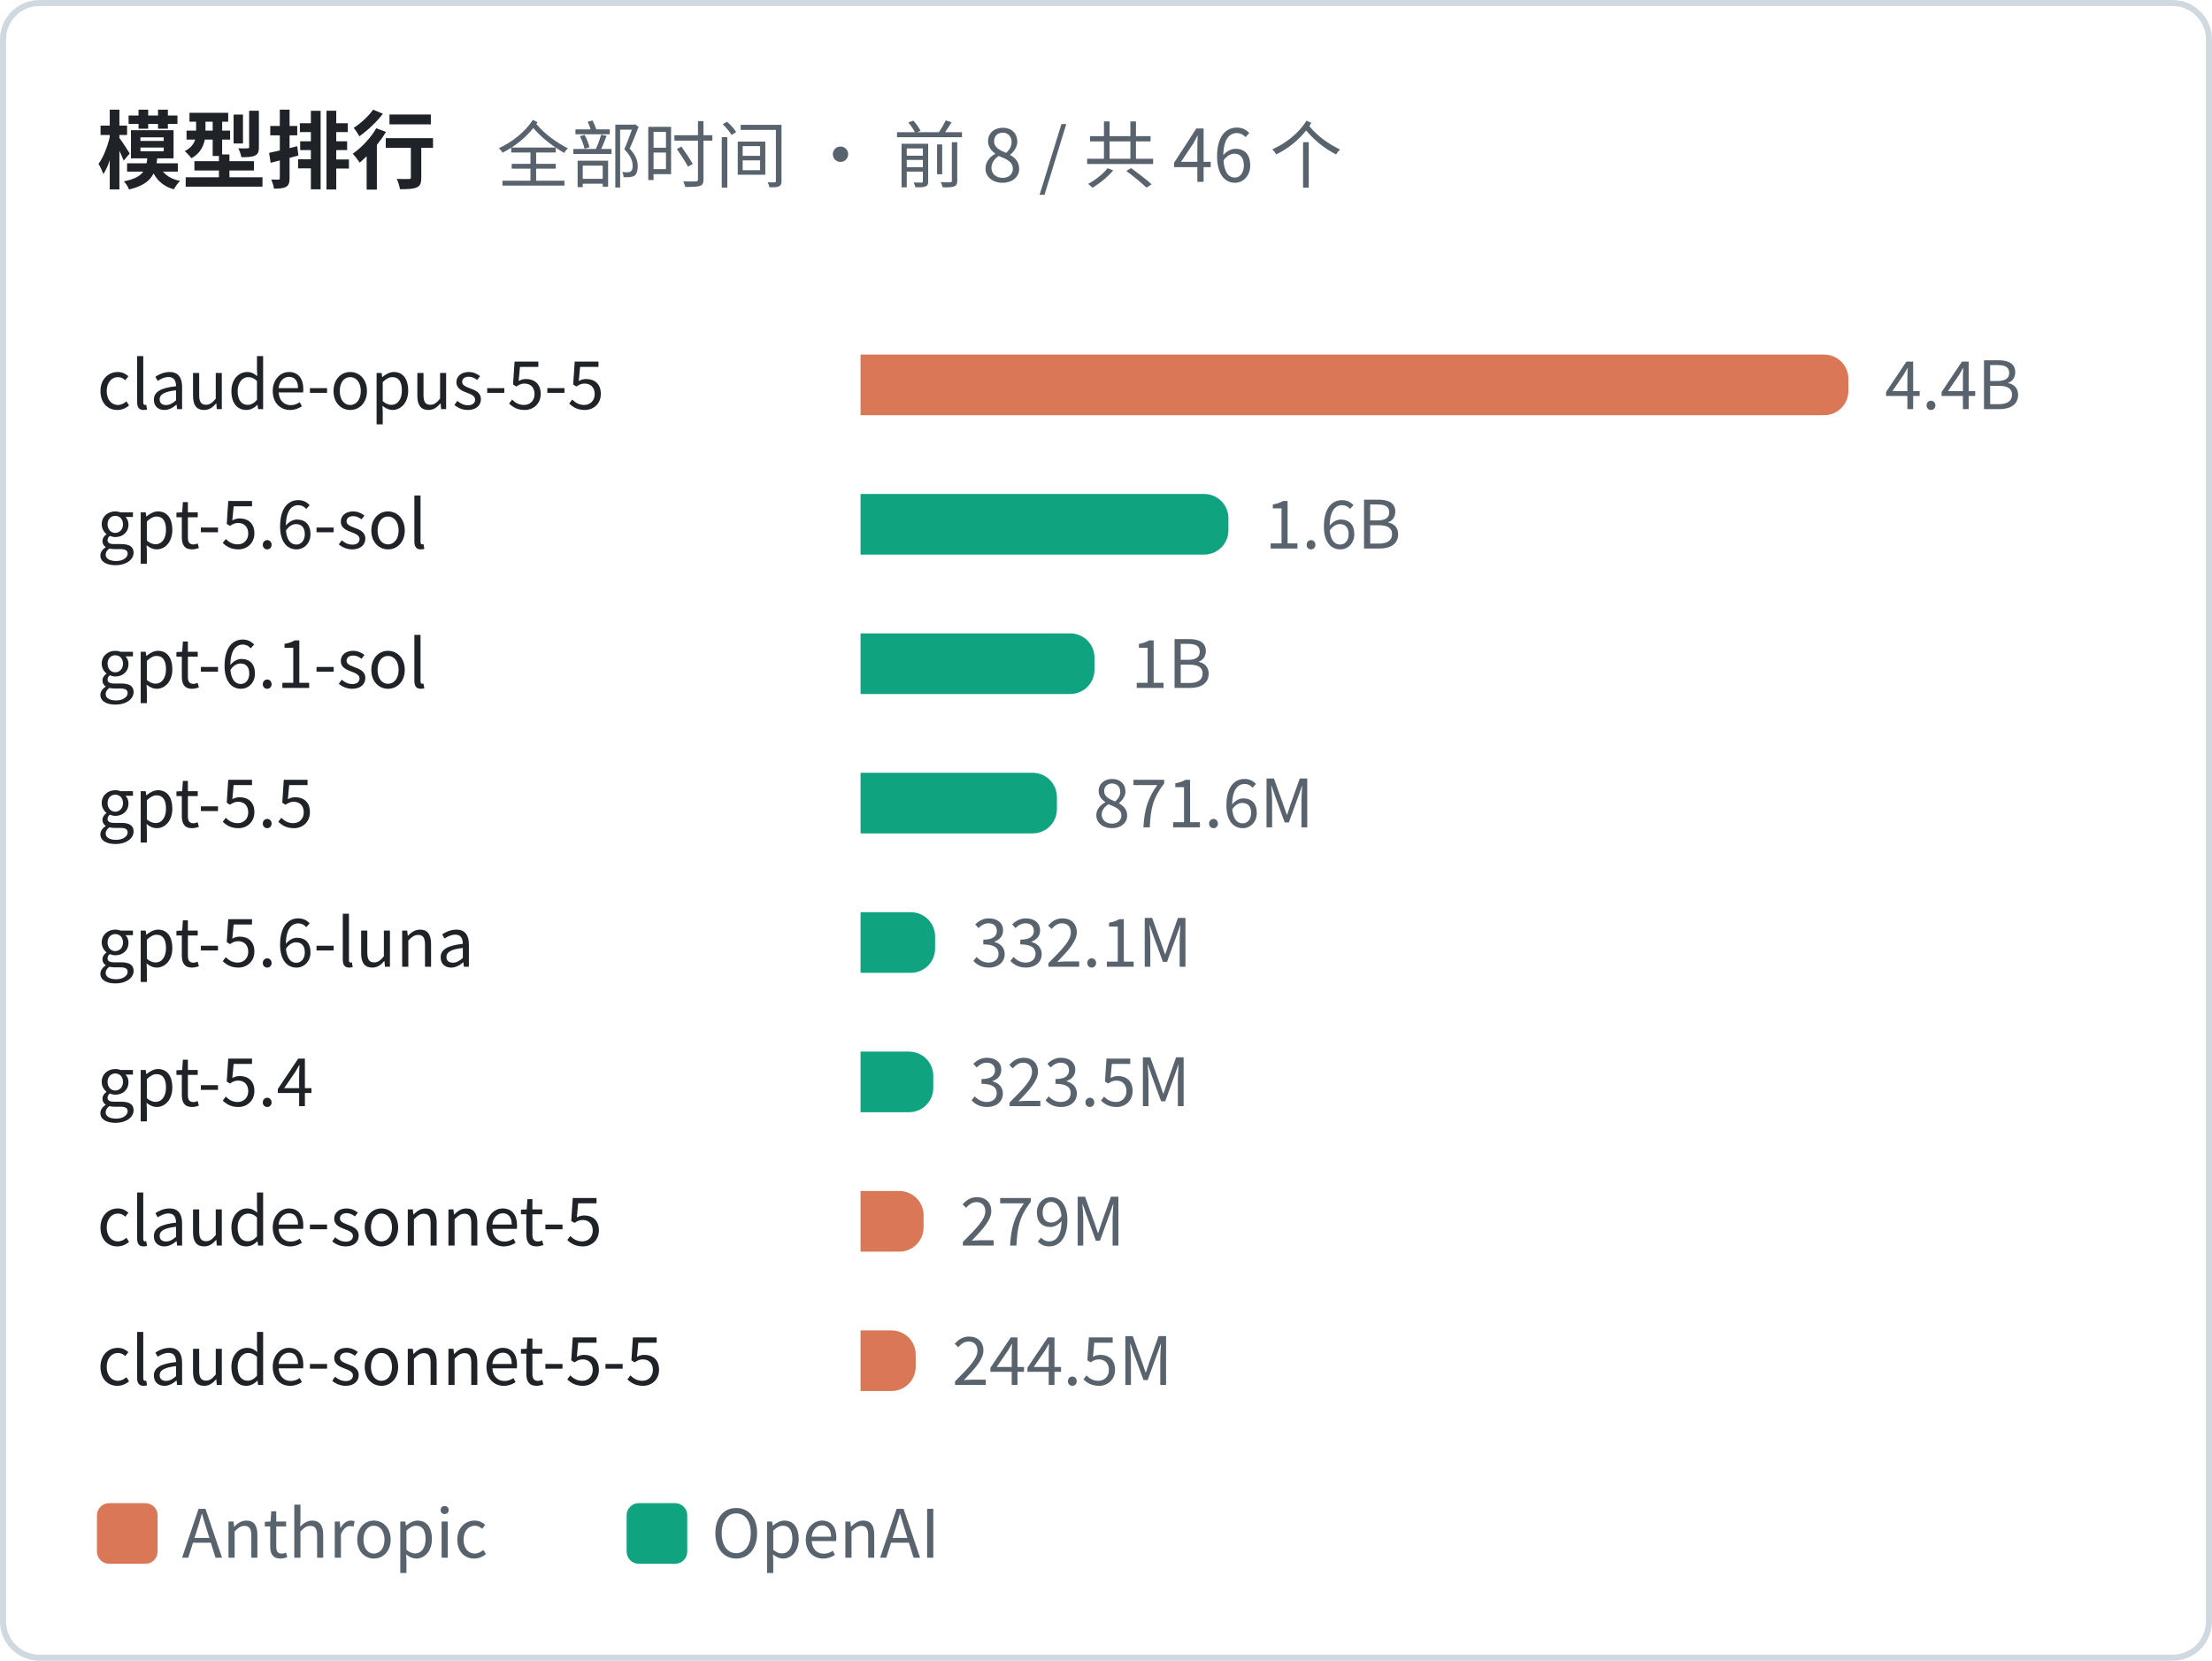
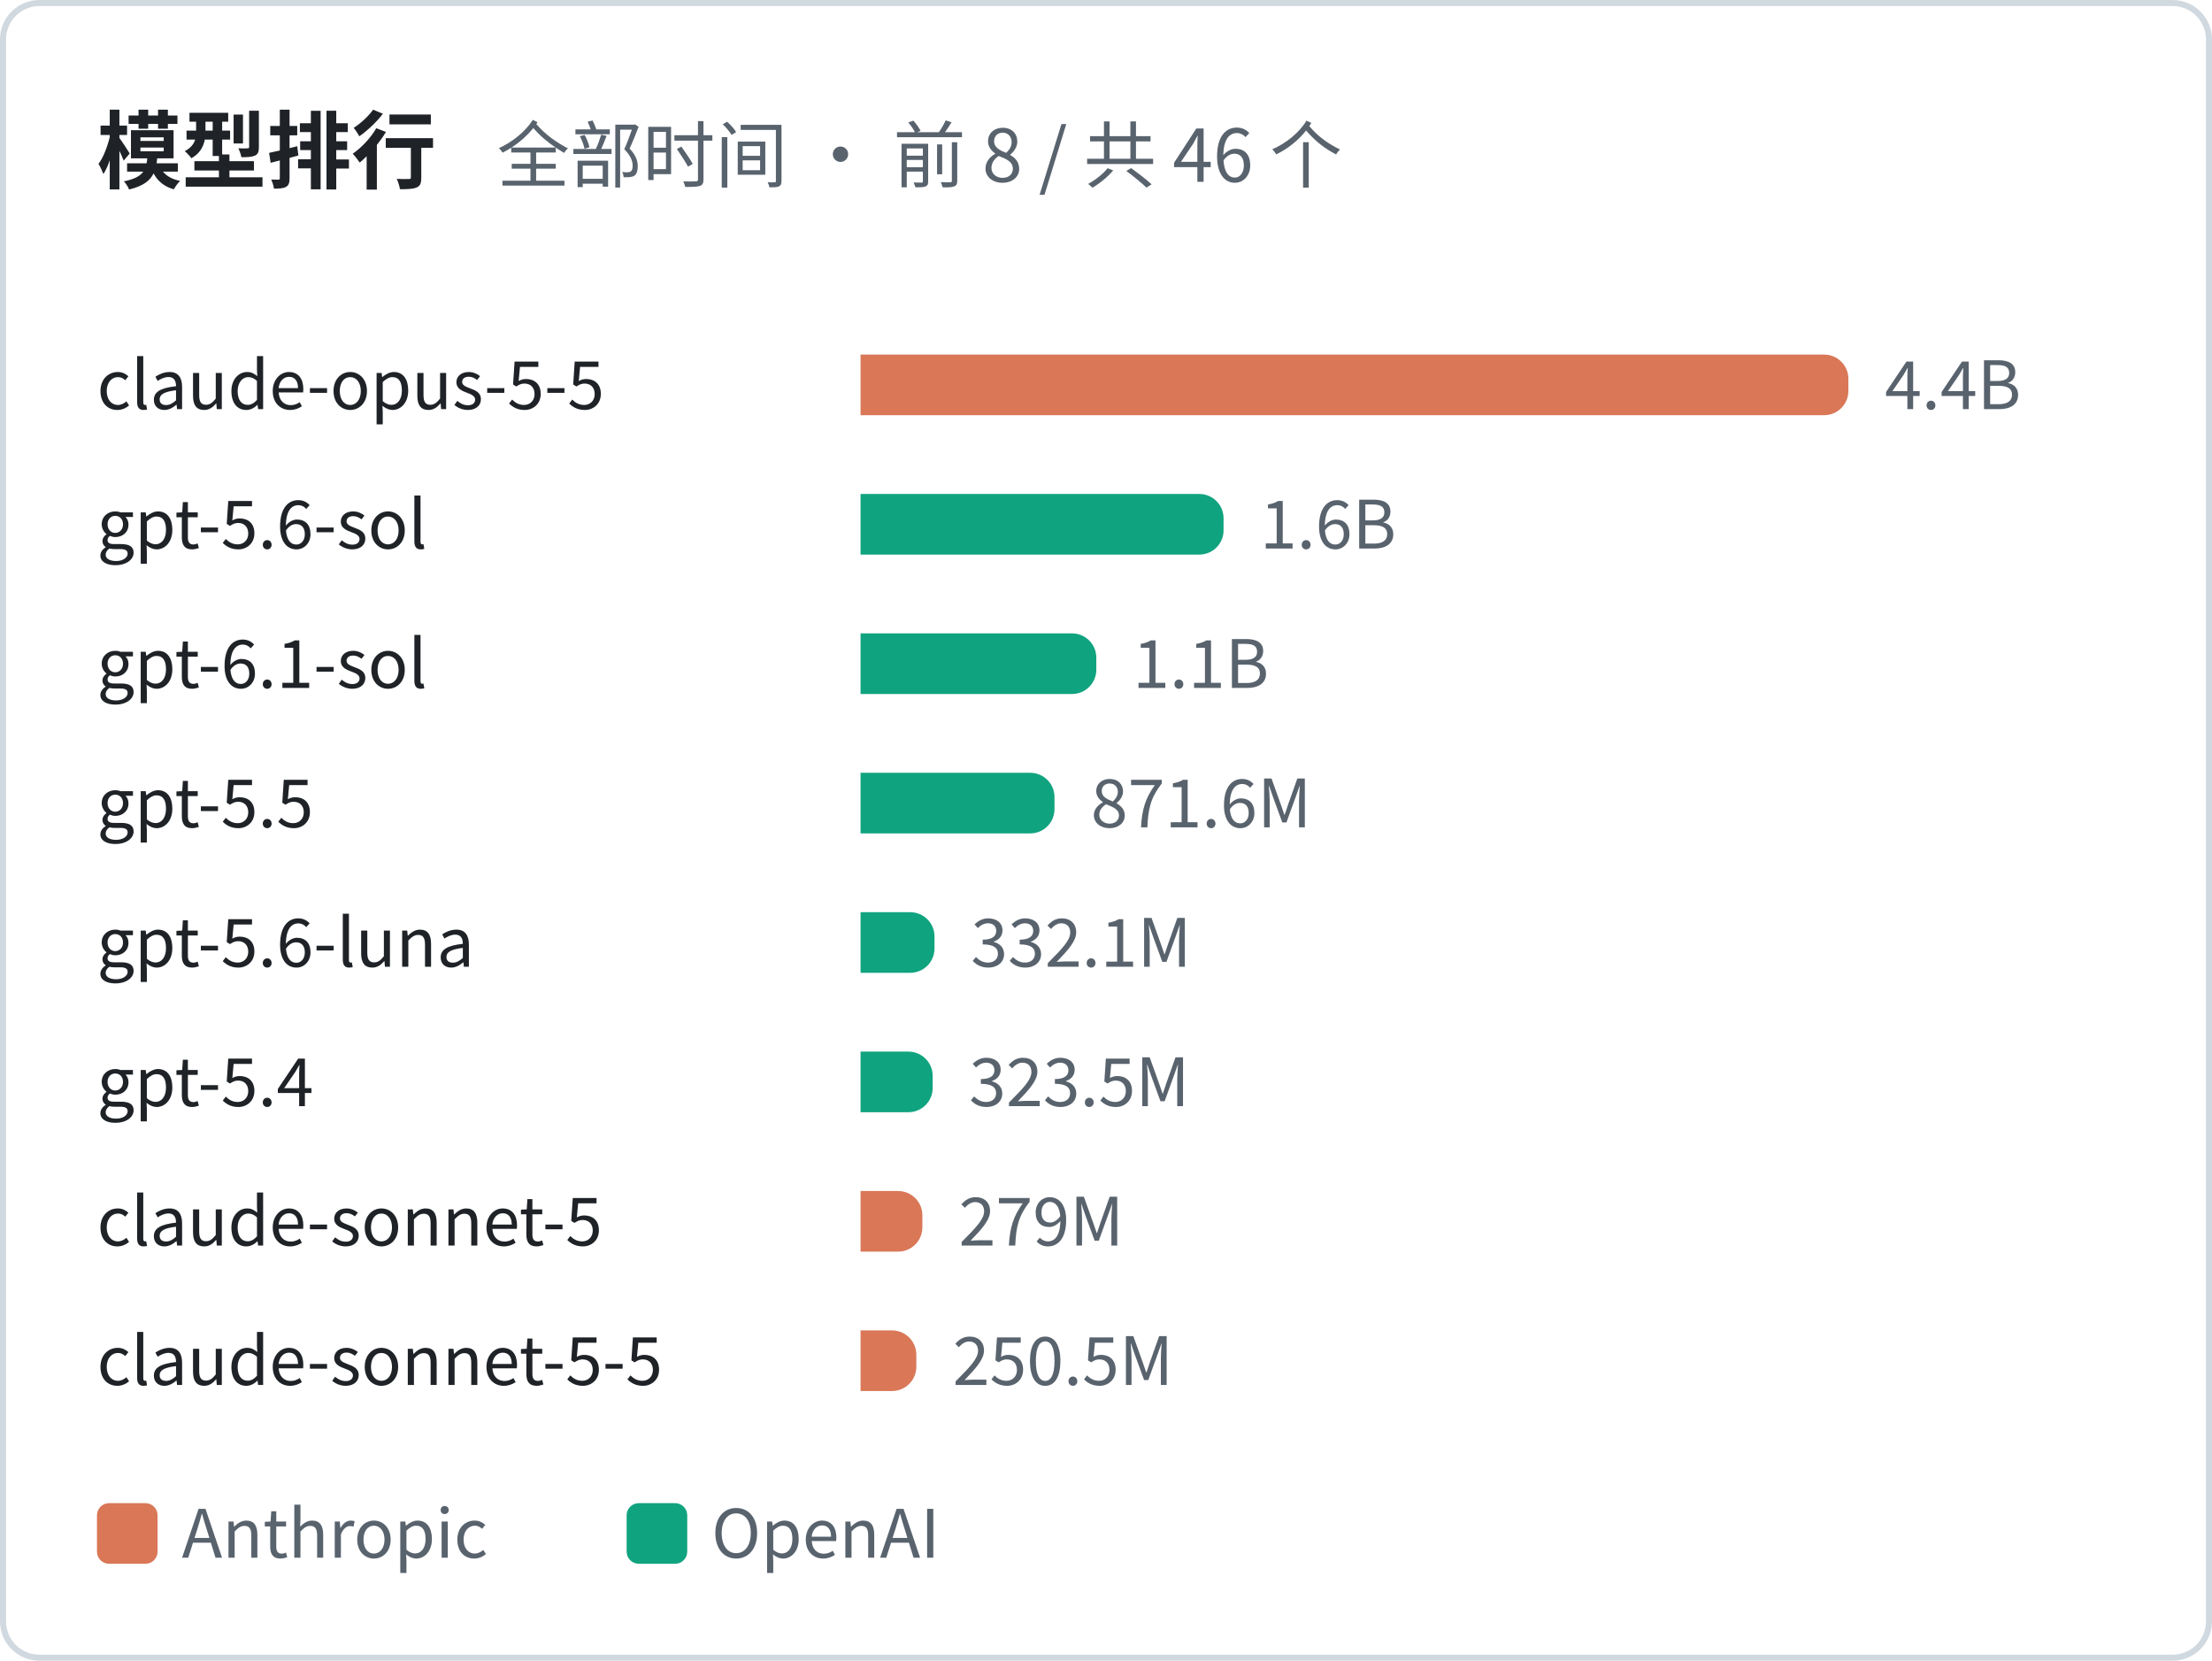
<svg xmlns="http://www.w3.org/2000/svg" width="365" height="274" viewBox="0 0 365 274" font-family="system-ui, -apple-system, 'Segoe UI', 'PingFang SC', 'Microsoft YaHei', 'Noto Sans CJK SC', sans-serif">
  <rect x="0.5" y="0.5" width="364" height="273" rx="6" fill="none" stroke="#d1d9e0" />
  <text x="16" y="30" font-size="14" font-weight="600" fill="#1f2328">模型排行<tspan dx="10" font-size="12" font-weight="400" fill="#59636e">全部时间 · 前 8 / 共 46 个</tspan>
  </text>
  <path d="M142 58.5 h159.0 a4.0 4.0 0 0 1 4.0 4.0 v2.0 a4.0 4.0 0 0 1 -4.0 4.0 h-159.0 z" fill="#d97757" />
  <text x="16" y="67.5" font-size="11" fill="#1f2328">claude-opus-5-5</text>
  <text x="311.0" y="67.5" font-size="11" fill="#59636e">4.4B</text>
-   <path d="M142 81.5 h56.7 a4.0 4.0 0 0 1 4.0 4.0 v2.0 a4.0 4.0 0 0 1 -4.0 4.0 h-56.7 z" fill="#10a37f" />
+   <path d="M142 81.5 h55.9 a4.0 4.0 0 0 1 4.0 4.0 v2.0 a4.0 4.0 0 0 1 -4.0 4.0 h-55.9 z" fill="#10a37f" />
  <text x="16" y="90.5" font-size="11" fill="#1f2328">gpt-5.6-sol</text>
-   <text x="208.7" y="90.5" font-size="11" fill="#59636e">1.6B</text>
-   <path d="M142 104.5 h34.6 a4.0 4.0 0 0 1 4.0 4.0 v2.0 a4.0 4.0 0 0 1 -4.0 4.0 h-34.6 z" fill="#10a37f" />
+   <text x="207.9" y="90.5" font-size="11" fill="#59636e">1.6B</text>
+   <path d="M142 104.5 h34.9 a4.0 4.0 0 0 1 4.0 4.0 v2.0 a4.0 4.0 0 0 1 -4.0 4.0 h-34.9 z" fill="#10a37f" />
  <text x="16" y="113.5" font-size="11" fill="#1f2328">gpt-6.1-sol</text>
-   <text x="186.6" y="113.5" font-size="11" fill="#59636e">1B</text>
-   <path d="M142 127.5 h28.4 a4.0 4.0 0 0 1 4.0 4.0 v2.0 a4.0 4.0 0 0 1 -4.0 4.0 h-28.4 z" fill="#10a37f" />
+   <text x="186.9" y="113.5" font-size="11" fill="#59636e">1.1B</text>
+   <path d="M142 127.5 h28.0 a4.0 4.0 0 0 1 4.0 4.0 v2.0 a4.0 4.0 0 0 1 -4.0 4.0 h-28.0 z" fill="#10a37f" />
  <text x="16" y="136.5" font-size="11" fill="#1f2328">gpt-5.5</text>
-   <text x="180.4" y="136.5" font-size="11" fill="#59636e">871.6M</text>
-   <path d="M142 150.5 h8.3 a4.0 4.0 0 0 1 4.0 4.0 v2.0 a4.0 4.0 0 0 1 -4.0 4.0 h-8.3 z" fill="#10a37f" />
+   <text x="180.0" y="136.5" font-size="11" fill="#59636e">871.6M</text>
+   <path d="M142 150.5 h8.2 a4.0 4.0 0 0 1 4.0 4.0 v2.0 a4.0 4.0 0 0 1 -4.0 4.0 h-8.2 z" fill="#10a37f" />
  <text x="16" y="159.5" font-size="11" fill="#1f2328">gpt-5.6-luna</text>
-   <text x="160.3" y="159.5" font-size="11" fill="#59636e">332.1M</text>
-   <path d="M142 173.5 h8.0 a4.0 4.0 0 0 1 4.0 4.0 v2.0 a4.0 4.0 0 0 1 -4.0 4.0 h-8.0 z" fill="#10a37f" />
+   <text x="160.2" y="159.5" font-size="11" fill="#59636e">332.1M</text>
+   <path d="M142 173.5 h7.9 a4.0 4.0 0 0 1 4.0 4.0 v2.0 a4.0 4.0 0 0 1 -4.0 4.0 h-7.9 z" fill="#10a37f" />
  <text x="16" y="182.5" font-size="11" fill="#1f2328">gpt-5.4</text>
-   <text x="160.0" y="182.5" font-size="11" fill="#59636e">323.5M</text>
-   <path d="M142 196.5 h6.4 a4.0 4.0 0 0 1 4.0 4.0 v2.0 a4.0 4.0 0 0 1 -4.0 4.0 h-6.4 z" fill="#d97757" />
+   <text x="159.9" y="182.5" font-size="11" fill="#59636e">323.5M</text>
+   <path d="M142 196.5 h6.2 a4.0 4.0 0 0 1 4.0 4.0 v2.0 a4.0 4.0 0 0 1 -4.0 4.0 h-6.2 z" fill="#d97757" />
  <text x="16" y="205.5" font-size="11" fill="#1f2328">claude-sonnet-5</text>
-   <text x="158.4" y="205.5" font-size="11" fill="#59636e">279M</text>
-   <path d="M142 219.5 h5.1 a4.0 4.0 0 0 1 4.0 4.0 v2.0 a4.0 4.0 0 0 1 -4.0 4.0 h-5.1 z" fill="#d97757" />
+   <text x="158.2" y="205.5" font-size="11" fill="#59636e">279M</text>
+   <path d="M142 219.5 h5.2 a4.0 4.0 0 0 1 4.0 4.0 v2.0 a4.0 4.0 0 0 1 -4.0 4.0 h-5.2 z" fill="#d97757" />
  <text x="16" y="228.5" font-size="11" fill="#1f2328">claude-sonnet-5-5</text>
-   <text x="157.1" y="228.5" font-size="11" fill="#59636e">244.5M</text>
+   <text x="157.2" y="228.5" font-size="11" fill="#59636e">250.5M</text>
  <rect x="16.0" y="248" width="10" height="10" rx="2" fill="#d97757" />
  <text x="30.0" y="257" font-size="11" fill="#59636e">Anthropic</text>
  <rect x="103.4" y="248" width="10" height="10" rx="2" fill="#10a37f" />
  <text x="117.4" y="257" font-size="11" fill="#59636e">OpenAI</text>
</svg>
